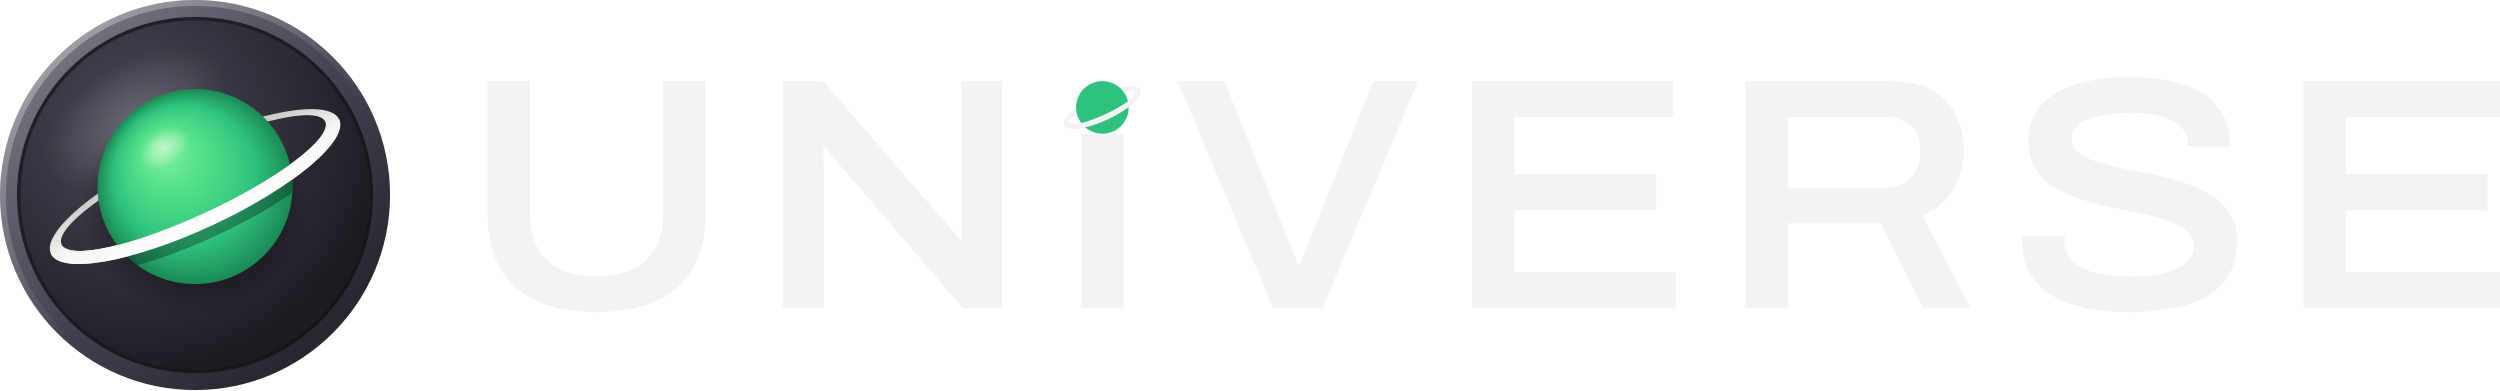
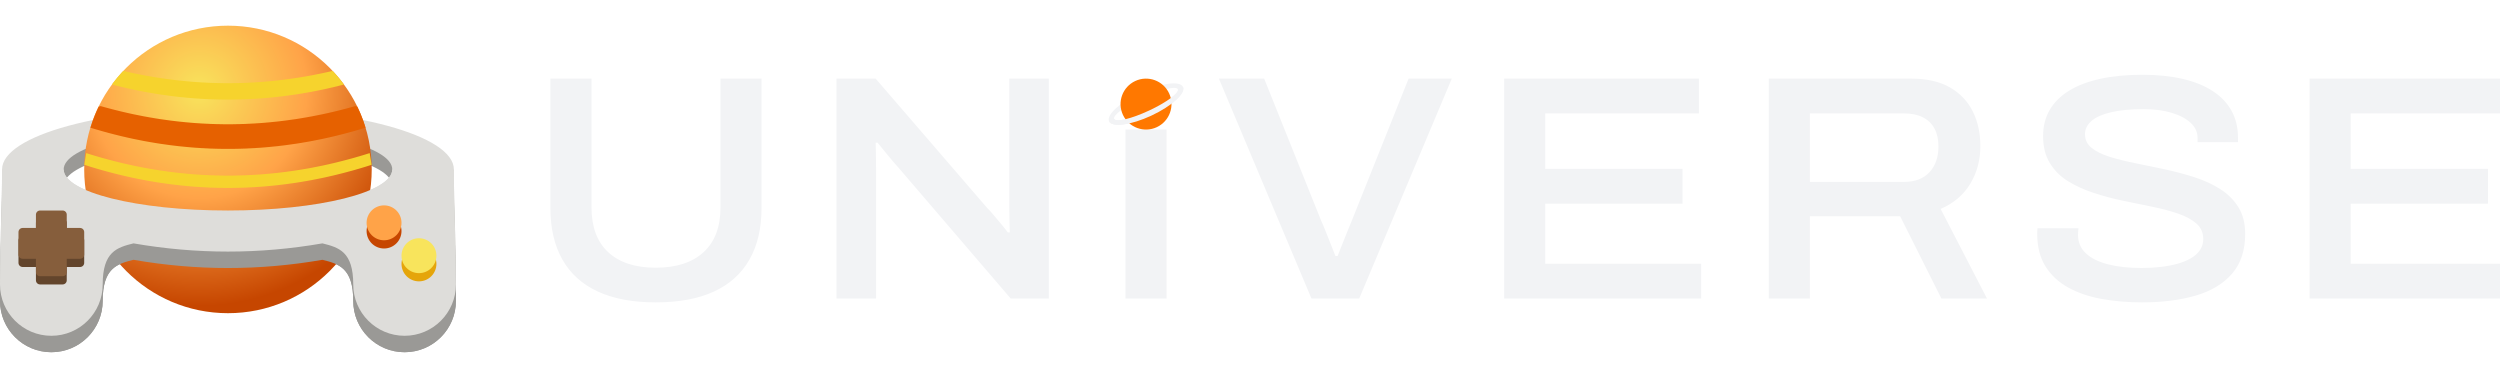
- <svg xmlns="http://www.w3.org/2000/svg" width="589.65" height="92" color="#f2f3f5" viewBox="18 18 589.65 92">
+ <svg xmlns="http://www.w3.org/2000/svg" width="608.65" height="92" color="#f2f3f5" viewBox="-1 18 608.65 92">
  <defs>
-     <linearGradient id="g2-bevel" gradientUnits="userSpaceOnUse" x1="30" y1="26" x2="98" y2="100">
-       <stop offset="0" stop-color="#77757f" />
-       <stop offset="0.5" stop-color="#454352" />
-       <stop offset="1" stop-color="#232229" />
-     </linearGradient>
-     <radialGradient id="g2-dome" gradientUnits="userSpaceOnUse" cx="50" cy="46" r="58">
-       <stop offset="0" stop-color="#4d4b59" />
-       <stop offset="0.5" stop-color="#34323e" />
-       <stop offset="1" stop-color="#1d1c23" />
+     <radialGradient id="mark-planet" gradientUnits="userSpaceOnUse" cx="57" cy="44.75" r="52.5">
+       <stop offset="0" stop-color="#f8e45c" />
+       <stop offset="0.5" stop-color="#ffa348" />
+       <stop offset="1" stop-color="#c64600" />
    </radialGradient>
-     <linearGradient id="g2-rim" gradientUnits="userSpaceOnUse" x1="30" y1="20" x2="96" y2="100">
-       <stop offset="0" stop-color="#ffffff" stop-opacity="0.35" />
-       <stop offset="0.6" stop-color="#ffffff" stop-opacity="0.0" />
-     </linearGradient>
-     <radialGradient id="g2-spec" cx="0.5" cy="0.5" r="0.5">
-       <stop offset="0" stop-color="#ffffff" stop-opacity="0.17" />
-       <stop offset="1" stop-color="#ffffff" stop-opacity="0.0" />
-     </radialGradient>
-     <radialGradient id="g2-ao" cx="0.5" cy="0.5" r="0.5">
-       <stop offset="0.6" stop-color="#000000" stop-opacity="0.4" />
-       <stop offset="1" stop-color="#000000" stop-opacity="0.0" />
-     </radialGradient>
-     <radialGradient id="g2-pl" gradientUnits="userSpaceOnUse" cx="64" cy="60" r="23" fx="55" fy="50">
-       <stop offset="0" stop-color="#8ff0a4" />
-       <stop offset="0.3" stop-color="#57e389" />
-       <stop offset="0.72" stop-color="#2ec27e" />
-       <stop offset="1" stop-color="#1c8a55" />
-     </radialGradient>
-     <radialGradient id="g2-plspec" cx="0.5" cy="0.5" r="0.5">
-       <stop offset="0" stop-color="#ffffff" stop-opacity="0.45" />
-       <stop offset="1" stop-color="#ffffff" stop-opacity="0.0" />
-     </radialGradient>
-     <linearGradient id="g2-ring" gradientUnits="userSpaceOnUse" x1="64" y1="50" x2="64" y2="70">
-       <stop offset="0" stop-color="#c0bfbc" />
-       <stop offset="0.55" stop-color="#f6f5f4" />
-       <stop offset="1" stop-color="#ffffff" />
-     </linearGradient>
-     <clipPath id="g2-front">
-       <rect x="0" y="60" width="128" height="80" />
-     </clipPath>
-     <clipPath id="g2-plc">
-       <circle cx="64" cy="60" r="23" />
-     </clipPath>
  </defs>
-   <g transform="translate(0 2)">
-     <circle cx="64" cy="62" r="46" fill="url(#g2-bevel)" />
-     <circle cx="64" cy="62" r="45.3" fill="none" stroke="url(#g2-rim)" stroke-width="1.4" />
-     <circle cx="64" cy="62" r="42" fill="#131317" fill-opacity="0.85" />
-     <circle cx="64" cy="62" r="41.2" fill="url(#g2-dome)" />
-     <ellipse cx="50" cy="44" rx="24" ry="13" fill="url(#g2-spec)" transform="rotate(-32 50 44)" />
-     <ellipse cx="64" cy="65" rx="27" ry="25" fill="url(#g2-ao)" />
-     <g transform="rotate(-25 64 60)">
-       <path d="M26.5 60a37.5 10 0 1 0 75.0 0a37.5 10 0 1 0 -75.0 0ZM29.7 59.1a34.3 7.5 0 1 0 68.6 0a34.3 7.5 0 1 0 -68.6 0Z" fill="url(#g2-ring)" fill-rule="evenodd" />
-     </g>
-     <circle cx="64" cy="60" r="23" fill="url(#g2-pl)" />
-     <ellipse cx="57" cy="51" rx="6.5" ry="4" fill="url(#g2-plspec)" transform="rotate(-35 57 51)" />
-     <g clip-path="url(#g2-plc)">
-       <g transform="rotate(-25 64 60)">
-         <path d="M26.5 60a37.5 10 0 1 0 75.0 0a37.5 10 0 1 0 -75.0 0ZM29.7 59.1a34.3 7.5 0 1 0 68.6 0a34.3 7.5 0 1 0 -68.6 0Z" fill="#000000" fill-opacity="0.3" fill-rule="evenodd" transform="translate(0 2.6)" clip-path="url(#g2-front)" />
-       </g>
-     </g>
-     <g transform="rotate(-25 64 60)">
-       <path d="M26.5 60a37.5 10 0 1 0 75.0 0a37.5 10 0 1 0 -75.0 0ZM29.7 59.1a34.3 7.5 0 1 0 68.6 0a34.3 7.5 0 1 0 -68.6 0Z" fill="url(#g2-ring)" fill-rule="evenodd" clip-path="url(#g2-front)" />
+   <g transform="translate(-9.5 -4.75)">
+     <path d="M55 0A55 15 0 0 0 -55 0C-55 10 -55.5 16 -55.5 28A12.5 12.5 0 0 0 -30.5 28C-30.5 20 -27 19 -23 18Q0 22 23 18C27 19 30.5 20 30.5 28A12.5 12.5 0 0 0 55.5 28C55.5 16 55 10 55 0ZM-40 0a40 10 0 1 1 80 0a40 10 0 1 1 -80 0Z" fill="#9a9996" fill-rule="evenodd" transform="translate(64 68)" />
+     <path d="M55 0A55 15 0 0 0 -55 0C-55 10 -55.5 16 -55.5 28A12.5 12.5 0 0 0 -30.5 28C-30.5 20 -27 19 -23 18Q0 22 23 18C27 19 30.5 20 30.5 28A12.5 12.5 0 0 0 55.5 28C55.5 16 55 10 55 0ZM-40 0a40 10 0 1 1 80 0a40 10 0 1 1 -80 0Z" fill="#deddda" fill-rule="evenodd" transform="translate(64 64)" />
+     <circle cx="64" cy="64" r="35" fill="url(#mark-planet)" />
+     <path d="M35.76 43.33 36 43 36.5 42.35 37 41.73 37.5 41.14 38 40.57 38.5 40.03 39 40.12 39.5 40.24 40 40.35 40.5 40.46 41 40.57 41.5 40.67 42 40.77 42.5 40.87 43 40.97 43.5 41.07 44 41.16 44.5 41.25 45 41.34 45.5 41.42 46 41.51 46.5 41.59 47 41.67 47.5 41.75 48 41.82 48.5 41.89 49 41.96 49.5 42.03 50 42.1 50.5 42.16 51 42.22 51.5 42.28 52 42.34 52.5 42.39 53 42.44 53.5 42.49 54 42.54 54.5 42.58 55 42.63 55.5 42.67 56 42.71 56.5 42.74 57 42.77 57.5 42.81 58 42.83 58.5 42.86 59 42.88 59.5 42.91 60 42.93 60.5 42.94 61 42.96 61.5 42.97 62 42.98 62.5 42.99 63 43 63.5 43 64 43 64.5 43 65 43 65.5 42.99 66 42.98 66.5 42.97 67 42.96 67.5 42.94 68 42.93 68.5 42.91 69 42.88 69.5 42.86 70 42.83 70.5 42.81 71 42.77 71.5 42.74 72 42.71 72.5 42.67 73 42.63 73.5 42.58 74 42.54 74.5 42.49 75 42.44 75.5 42.39 76 42.34 76.5 42.28 77 42.22 77.5 42.16 78 42.1 78.5 42.03 79 41.96 79.5 41.89 80 41.82 80.5 41.75 81 41.67 81.5 41.59 82 41.51 82.5 41.42 83 41.34 83.5 41.25 84 41.16 84.5 41.07 85 40.97 85.5 40.87 86 40.77 86.5 40.67 87 40.57 87.5 40.46 88 40.35 88.5 40.24 89 40.12 89.5 40.03 90 40.57 90.5 41.14 91 41.73 91.5 42.35 92 43 92.24 43.33 L92.24 43.33 92 43.39 91.5 43.52 91 43.64 90.5 43.77 90 43.89 89.5 44.01 89 44.12 88.5 44.24 88 44.35 87.5 44.46 87 44.57 86.5 44.67 86 44.77 85.5 44.87 85 44.97 84.5 45.07 84 45.16 83.5 45.25 83 45.34 82.5 45.42 82 45.51 81.5 45.59 81 45.67 80.5 45.75 80 45.82 79.5 45.89 79 45.96 78.5 46.03 78 46.1 77.5 46.16 77 46.22 76.5 46.28 76 46.34 75.5 46.39 75 46.44 74.5 46.49 74 46.54 73.5 46.58 73 46.63 72.5 46.67 72 46.71 71.5 46.74 71 46.77 70.5 46.81 70 46.83 69.5 46.86 69 46.88 68.5 46.91 68 46.93 67.5 46.94 67 46.96 66.5 46.97 66 46.98 65.5 46.99 65 47 64.5 47 64 47 63.5 47 63 47 62.5 46.99 62 46.98 61.5 46.97 61 46.96 60.5 46.94 60 46.93 59.5 46.91 59 46.88 58.5 46.86 58 46.83 57.5 46.81 57 46.77 56.5 46.74 56 46.71 55.5 46.67 55 46.63 54.5 46.58 54 46.54 53.5 46.49 53 46.44 52.5 46.39 52 46.34 51.5 46.28 51 46.22 50.5 46.16 50 46.1 49.5 46.03 49 45.96 48.5 45.89 48 45.82 47.5 45.75 47 45.67 46.5 45.59 46 45.51 45.5 45.42 45 45.34 44.5 45.25 44 45.16 43.5 45.07 43 44.97 42.5 44.87 42 44.77 41.5 44.67 41 44.57 40.5 44.46 40 44.35 39.5 44.24 39 44.12 38.5 44.01 38 43.89 37.5 43.77 37 43.64 36.5 43.52 36 43.39 35.76 43.33Z" fill="#f6d32d" />
+     <path d="M30.51 53.84 31 52.34 31.5 51.01 32 49.82 32.5 48.74 33 48.58 33.5 48.72 34 48.86 34.5 48.99 35 49.13 35.5 49.26 36 49.39 36.5 49.52 37 49.64 37.5 49.77 38 49.89 38.5 50.01 39 50.12 39.5 50.24 40 50.35 40.5 50.46 41 50.57 41.5 50.67 42 50.77 42.5 50.87 43 50.97 43.5 51.07 44 51.16 44.5 51.25 45 51.34 45.5 51.42 46 51.51 46.5 51.59 47 51.67 47.5 51.75 48 51.82 48.5 51.89 49 51.96 49.5 52.03 50 52.1 50.5 52.16 51 52.22 51.5 52.28 52 52.34 52.5 52.39 53 52.44 53.5 52.49 54 52.54 54.5 52.58 55 52.63 55.5 52.67 56 52.71 56.5 52.74 57 52.77 57.5 52.81 58 52.83 58.5 52.86 59 52.88 59.5 52.91 60 52.93 60.5 52.94 61 52.96 61.5 52.97 62 52.98 62.5 52.99 63 53 63.5 53 64 53 64.5 53 65 53 65.5 52.99 66 52.98 66.5 52.97 67 52.96 67.5 52.94 68 52.93 68.5 52.91 69 52.88 69.5 52.86 70 52.83 70.5 52.81 71 52.77 71.5 52.74 72 52.71 72.5 52.67 73 52.63 73.5 52.58 74 52.54 74.5 52.49 75 52.44 75.5 52.39 76 52.34 76.5 52.28 77 52.22 77.5 52.16 78 52.1 78.5 52.03 79 51.96 79.5 51.89 80 51.82 80.5 51.75 81 51.67 81.5 51.59 82 51.51 82.5 51.42 83 51.34 83.5 51.25 84 51.16 84.5 51.07 85 50.97 85.5 50.87 86 50.77 86.5 50.67 87 50.57 87.5 50.46 88 50.35 88.5 50.24 89 50.12 89.5 50.01 90 49.89 90.5 49.77 91 49.64 91.5 49.52 92 49.39 92.5 49.26 93 49.13 93.5 48.99 94 48.86 94.5 48.72 95 48.58 95.5 48.74 96 49.82 96.5 51.01 97 52.34 97.49 53.84 L97.49 53.84 97 53.99 96.5 54.14 96 54.29 95.5 54.43 95 54.58 94.5 54.72 94 54.86 93.5 54.99 93 55.13 92.5 55.26 92 55.39 91.5 55.52 91 55.64 90.5 55.77 90 55.89 89.5 56.01 89 56.12 88.5 56.24 88 56.35 87.5 56.46 87 56.57 86.5 56.67 86 56.77 85.5 56.87 85 56.97 84.5 57.07 84 57.16 83.5 57.25 83 57.34 82.5 57.42 82 57.51 81.5 57.59 81 57.67 80.5 57.75 80 57.82 79.5 57.89 79 57.96 78.5 58.03 78 58.1 77.5 58.16 77 58.22 76.5 58.28 76 58.34 75.5 58.39 75 58.44 74.5 58.49 74 58.54 73.5 58.58 73 58.63 72.5 58.67 72 58.71 71.5 58.74 71 58.77 70.5 58.81 70 58.83 69.5 58.86 69 58.88 68.5 58.91 68 58.93 67.5 58.94 67 58.96 66.5 58.97 66 58.98 65.5 58.99 65 59 64.5 59 64 59 63.5 59 63 59 62.5 58.99 62 58.98 61.5 58.97 61 58.96 60.5 58.94 60 58.93 59.5 58.91 59 58.88 58.5 58.86 58 58.83 57.5 58.81 57 58.77 56.5 58.74 56 58.71 55.5 58.67 55 58.63 54.5 58.58 54 58.54 53.5 58.49 53 58.44 52.5 58.39 52 58.34 51.5 58.28 51 58.22 50.5 58.16 50 58.1 49.5 58.03 49 57.96 48.5 57.89 48 57.82 47.5 57.75 47 57.67 46.5 57.59 46 57.51 45.5 57.42 45 57.34 44.5 57.25 44 57.16 43.5 57.07 43 56.97 42.5 56.87 42 56.77 41.5 56.67 41 56.57 40.5 56.46 40 56.35 39.5 56.24 39 56.12 38.5 56.01 38 55.89 37.5 55.77 37 55.64 36.5 55.52 36 55.39 35.5 55.26 35 55.13 34.5 54.99 34 54.86 33.5 54.72 33 54.58 32.5 54.43 32 54.29 31.5 54.14 31 53.99 30.51 53.84Z" fill="#e66100" />
+     <path d="M29.02 62.87 29.5 60.02 30 60.18 30.5 60.34 31 60.49 31.5 60.64 32 60.79 32.5 60.93 33 61.08 33.5 61.22 34 61.36 34.5 61.49 35 61.63 35.5 61.76 36 61.89 36.5 62.02 37 62.14 37.5 62.27 38 62.39 38.5 62.51 39 62.62 39.5 62.74 40 62.85 40.5 62.96 41 63.07 41.5 63.17 42 63.27 42.5 63.37 43 63.47 43.5 63.57 44 63.66 44.5 63.75 45 63.84 45.5 63.92 46 64.01 46.5 64.09 47 64.17 47.5 64.25 48 64.32 48.5 64.39 49 64.46 49.5 64.53 50 64.6 50.5 64.66 51 64.72 51.5 64.78 52 64.84 52.5 64.89 53 64.94 53.5 64.99 54 65.04 54.5 65.08 55 65.13 55.5 65.17 56 65.21 56.5 65.24 57 65.27 57.5 65.31 58 65.33 58.5 65.36 59 65.38 59.5 65.41 60 65.43 60.5 65.44 61 65.46 61.5 65.47 62 65.48 62.5 65.49 63 65.5 63.5 65.5 64 65.5 64.5 65.5 65 65.5 65.5 65.49 66 65.48 66.5 65.47 67 65.46 67.5 65.44 68 65.43 68.5 65.41 69 65.38 69.5 65.36 70 65.33 70.5 65.31 71 65.27 71.5 65.24 72 65.21 72.5 65.17 73 65.13 73.5 65.08 74 65.04 74.5 64.99 75 64.94 75.5 64.89 76 64.84 76.5 64.78 77 64.72 77.5 64.66 78 64.6 78.5 64.53 79 64.46 79.5 64.39 80 64.32 80.5 64.25 81 64.17 81.5 64.09 82 64.01 82.5 63.92 83 63.84 83.5 63.75 84 63.66 84.5 63.57 85 63.47 85.5 63.37 86 63.27 86.5 63.17 87 63.07 87.5 62.96 88 62.85 88.5 62.74 89 62.62 89.5 62.51 90 62.39 90.5 62.27 91 62.14 91.5 62.02 92 61.89 92.5 61.76 93 61.63 93.5 61.49 94 61.36 94.5 61.22 95 61.08 95.5 60.93 96 60.79 96.5 60.64 97 60.49 97.5 60.34 98 60.18 98.5 60.02 98.98 62.87 L98.98 62.87 98.5 63.02 98 63.18 97.5 63.34 97 63.49 96.5 63.64 96 63.79 95.5 63.93 95 64.08 94.5 64.22 94 64.36 93.5 64.49 93 64.63 92.5 64.76 92 64.89 91.5 65.02 91 65.14 90.5 65.27 90 65.39 89.5 65.51 89 65.62 88.5 65.74 88 65.85 87.5 65.96 87 66.07 86.5 66.17 86 66.27 85.5 66.37 85 66.47 84.5 66.57 84 66.66 83.5 66.75 83 66.84 82.5 66.92 82 67.01 81.5 67.09 81 67.17 80.5 67.25 80 67.32 79.5 67.39 79 67.46 78.5 67.53 78 67.6 77.5 67.66 77 67.72 76.5 67.78 76 67.84 75.5 67.89 75 67.94 74.5 67.99 74 68.04 73.5 68.08 73 68.13 72.5 68.17 72 68.21 71.5 68.24 71 68.27 70.5 68.31 70 68.33 69.5 68.36 69 68.38 68.5 68.41 68 68.43 67.5 68.44 67 68.46 66.5 68.47 66 68.48 65.5 68.49 65 68.5 64.5 68.5 64 68.5 63.5 68.5 63 68.5 62.5 68.49 62 68.48 61.5 68.47 61 68.46 60.5 68.44 60 68.43 59.5 68.41 59 68.38 58.5 68.36 58 68.33 57.5 68.31 57 68.27 56.5 68.24 56 68.21 55.5 68.17 55 68.13 54.5 68.08 54 68.04 53.5 67.99 53 67.94 52.5 67.89 52 67.84 51.5 67.78 51 67.72 50.5 67.66 50 67.6 49.5 67.53 49 67.46 48.5 67.39 48 67.32 47.5 67.25 47 67.17 46.5 67.09 46 67.01 45.5 66.92 45 66.84 44.5 66.75 44 66.66 43.5 66.57 43 66.47 42.5 66.37 42 66.27 41.5 66.17 41 66.07 40.5 65.96 40 65.85 39.5 65.74 39 65.62 38.5 65.51 38 65.39 37.5 65.27 37 65.14 36.5 65.02 36 64.89 35.5 64.76 35 64.63 34.5 64.49 34 64.36 33.5 64.22 33 64.08 32.5 63.93 32 63.79 31.5 63.64 31 63.49 30.5 63.34 30 63.18 29.5 63.02 29.02 62.87Z" fill="#f6d32d" />
+     <path d="M-55 0C-55 10 -55.5 16 -55.5 28A12.5 12.5 0 0 0 -30.5 28C-30.5 20 -27 19 -23 18Q0 22 23 18C27 19 30.5 20 30.5 28A12.5 12.5 0 0 0 55.5 28C55.5 16 55 10 55 0ZM-40 0A40 10 0 0 0 40 0Z" fill="#9a9996" fill-rule="evenodd" transform="translate(64 68)" />
+     <path d="M-55 0C-55 10 -55.5 16 -55.5 28A12.5 12.5 0 0 0 -30.5 28C-30.5 20 -27 19 -23 18Q0 22 23 18C27 19 30.5 20 30.5 28A12.5 12.5 0 0 0 55.5 28C55.5 16 55 10 55 0ZM-40 0A40 10 0 0 0 40 0Z" fill="#deddda" fill-rule="evenodd" transform="translate(64 64)" />
+     <g transform="translate(64 64)">
+       <path d="M-45.75 13h5.5v4.25h4.25v5.5h-4.25v4.25h-5.5v-4.25h-4.25v-5.5h4.25Z" fill="#63452c" stroke="#63452c" stroke-width="2" stroke-linejoin="round" />
+       <path d="M-45.75 11h5.5v4.25h4.25v5.5h-4.25v4.25h-5.5v-4.25h-4.25v-5.5h4.25Z" fill="#865e3c" stroke="#865e3c" stroke-width="2" stroke-linejoin="round" />
+       <circle cx="38" cy="15" r="4.25" fill="#c64600" />
+       <circle cx="38" cy="13" r="4.25" fill="#ffa348" />
+       <circle cx="46.5" cy="23" r="4.25" fill="#e5a50a" />
+       <circle cx="46.5" cy="21" r="4.25" fill="#f8e45c" />
    </g>
  </g>
  <g transform="translate(133 90.68) scale(0.78)">
    <path d="M32.88 1.2Q22.14 1.2 14.81 -2.18Q7.47 -5.57 3.74 -12.17Q0 -18.77 0 -28.26V-68.64H12.83V-28.47Q12.83 -19.29 18.05 -14.46Q23.27 -9.62 32.88 -9.62Q42.52 -9.62 47.8 -14.46Q53.09 -19.29 53.09 -28.47V-68.64H65.9V-28.26Q65.9 -18.77 62.14 -12.17Q58.38 -5.57 51.05 -2.18Q43.73 1.2 32.88 1.2ZM89.3 0V-68.64H101.52L136.28 -28.33Q137.16 -27.49 138.35 -26.05Q139.55 -24.62 140.77 -23.17Q141.99 -21.72 142.76 -20.65H143.39Q143.35 -22.41 143.29 -24.6Q143.23 -26.78 143.23 -28.48V-68.64H155.58V0H143.68L108.73 -40.75Q107.08 -42.56 105.14 -44.95Q103.21 -47.34 102.12 -48.65H101.53Q101.57 -47.25 101.61 -44.96Q101.65 -42.68 101.65 -40.05V0H89.3ZM237.55 0 208.66 -68.64H222.79L240.49 -24.5Q241.27 -22.8 242.09 -20.7Q242.91 -18.59 243.7 -16.65Q244.49 -14.7 245.03 -13.27H245.71Q246.25 -14.61 246.99 -16.51Q247.73 -18.41 248.58 -20.49Q249.42 -22.57 250.19 -24.42L267.87 -68.64H281.35L252.45 0H237.55ZM297.7 0V-68.64H358.49V-57.78H310.52V-40.47H353.37V-29.61H310.52V-10.86H359.18V0H297.7ZM380.3 0V-68.64H424.75Q432.04 -68.64 436.81 -65.91Q441.57 -63.18 443.95 -58.43Q446.33 -53.68 446.33 -47.58Q446.33 -41.05 443.19 -35.84Q440.06 -30.62 433.93 -27.97L448.4 0H434.17L421.3 -25.67H393.12V0H380.3ZM393.12 -36.4H422.48Q427.63 -36.4 430.44 -39.42Q433.25 -42.44 433.25 -47.46Q433.25 -50.74 432.02 -53.04Q430.79 -55.34 428.39 -56.56Q426 -57.78 422.48 -57.78H393.12V-36.4ZM496.75 1.2Q490.13 1.2 484.2 0.13Q478.27 -0.94 473.74 -3.44Q469.22 -5.94 466.64 -10.06Q464.07 -14.19 464.07 -20.31Q464.07 -20.75 464.1 -21.2Q464.12 -21.66 464.17 -21.94H476.97Q476.91 -21.61 476.86 -21.03Q476.81 -20.45 476.81 -19.85Q476.81 -16.45 479.24 -14.14Q481.66 -11.84 486.16 -10.68Q490.65 -9.53 496.68 -9.53Q499.75 -9.53 502.59 -9.86Q505.43 -10.18 507.84 -10.85Q510.26 -11.52 512.08 -12.59Q513.89 -13.65 514.89 -15.14Q515.9 -16.63 515.9 -18.55Q515.9 -21.51 513.8 -23.38Q511.7 -25.24 508.14 -26.47Q504.58 -27.7 500.11 -28.62Q495.65 -29.54 490.9 -30.52Q486.16 -31.5 481.69 -32.97Q477.22 -34.44 473.66 -36.64Q470.1 -38.85 468.01 -42.3Q465.91 -45.74 465.91 -50.69Q465.91 -55.3 467.98 -58.87Q470.05 -62.45 474.06 -64.89Q478.07 -67.34 483.81 -68.59Q489.55 -69.84 496.9 -69.84Q503.95 -69.84 509.49 -68.55Q515.03 -67.26 518.89 -64.74Q522.74 -62.22 524.74 -58.58Q526.74 -54.94 526.74 -50.24V-48.81H514.13V-50.12Q514.13 -52.83 511.99 -54.82Q509.86 -56.82 506.08 -57.96Q502.3 -59.11 497.33 -59.11Q491.16 -59.11 487.09 -58.14Q483.02 -57.18 481.01 -55.42Q478.99 -53.66 478.99 -51.29Q478.99 -48.69 481.09 -47Q483.19 -45.32 486.75 -44.21Q490.32 -43.11 494.78 -42.22Q499.25 -41.33 503.99 -40.31Q508.73 -39.28 513.2 -37.85Q517.67 -36.41 521.23 -34.14Q524.79 -31.87 526.89 -28.48Q528.99 -25.08 528.99 -20.2Q528.99 -12.45 524.87 -7.73Q520.76 -3.01 513.49 -0.9Q506.22 1.2 496.75 1.2ZM549.1 0V-68.64H609.89V-57.78H561.92V-40.47H604.77V-29.61H561.92V-10.86H610.58V0H549.1ZM179.5 0H192.32V-52.74H179.5Z" fill="currentColor" />
    <g transform="translate(185.91 -60.69) rotate(-25)">
      <path d="M-12.72 0a12.72 3.97 0 1 0 25.44 0a12.72 3.97 0 1 0 -25.44 0ZM-10.97 0a10.97 2.23 0 1 1 21.94 0a10.97 2.23 0 1 1 -21.94 0Z" fill="currentColor" />
-       <circle r="7.95" fill="#2ec27e" />
+       <circle r="7.95" fill="#ff7800" />
      <path d="M-12.72 0a12.72 3.97 0 1 0 25.44 0a12.72 3.97 0 1 0 -25.44 0ZM-10.97 0a10.97 2.23 0 1 1 21.94 0a10.97 2.23 0 1 1 -21.94 0Z" fill="currentColor" clip-path="url(#universe-dark-front)" />
      <clipPath id="universe-dark-front">
        <rect x="-25.44" y="0" width="50.87" height="25.44" />
      </clipPath>
    </g>
  </g>
</svg>
